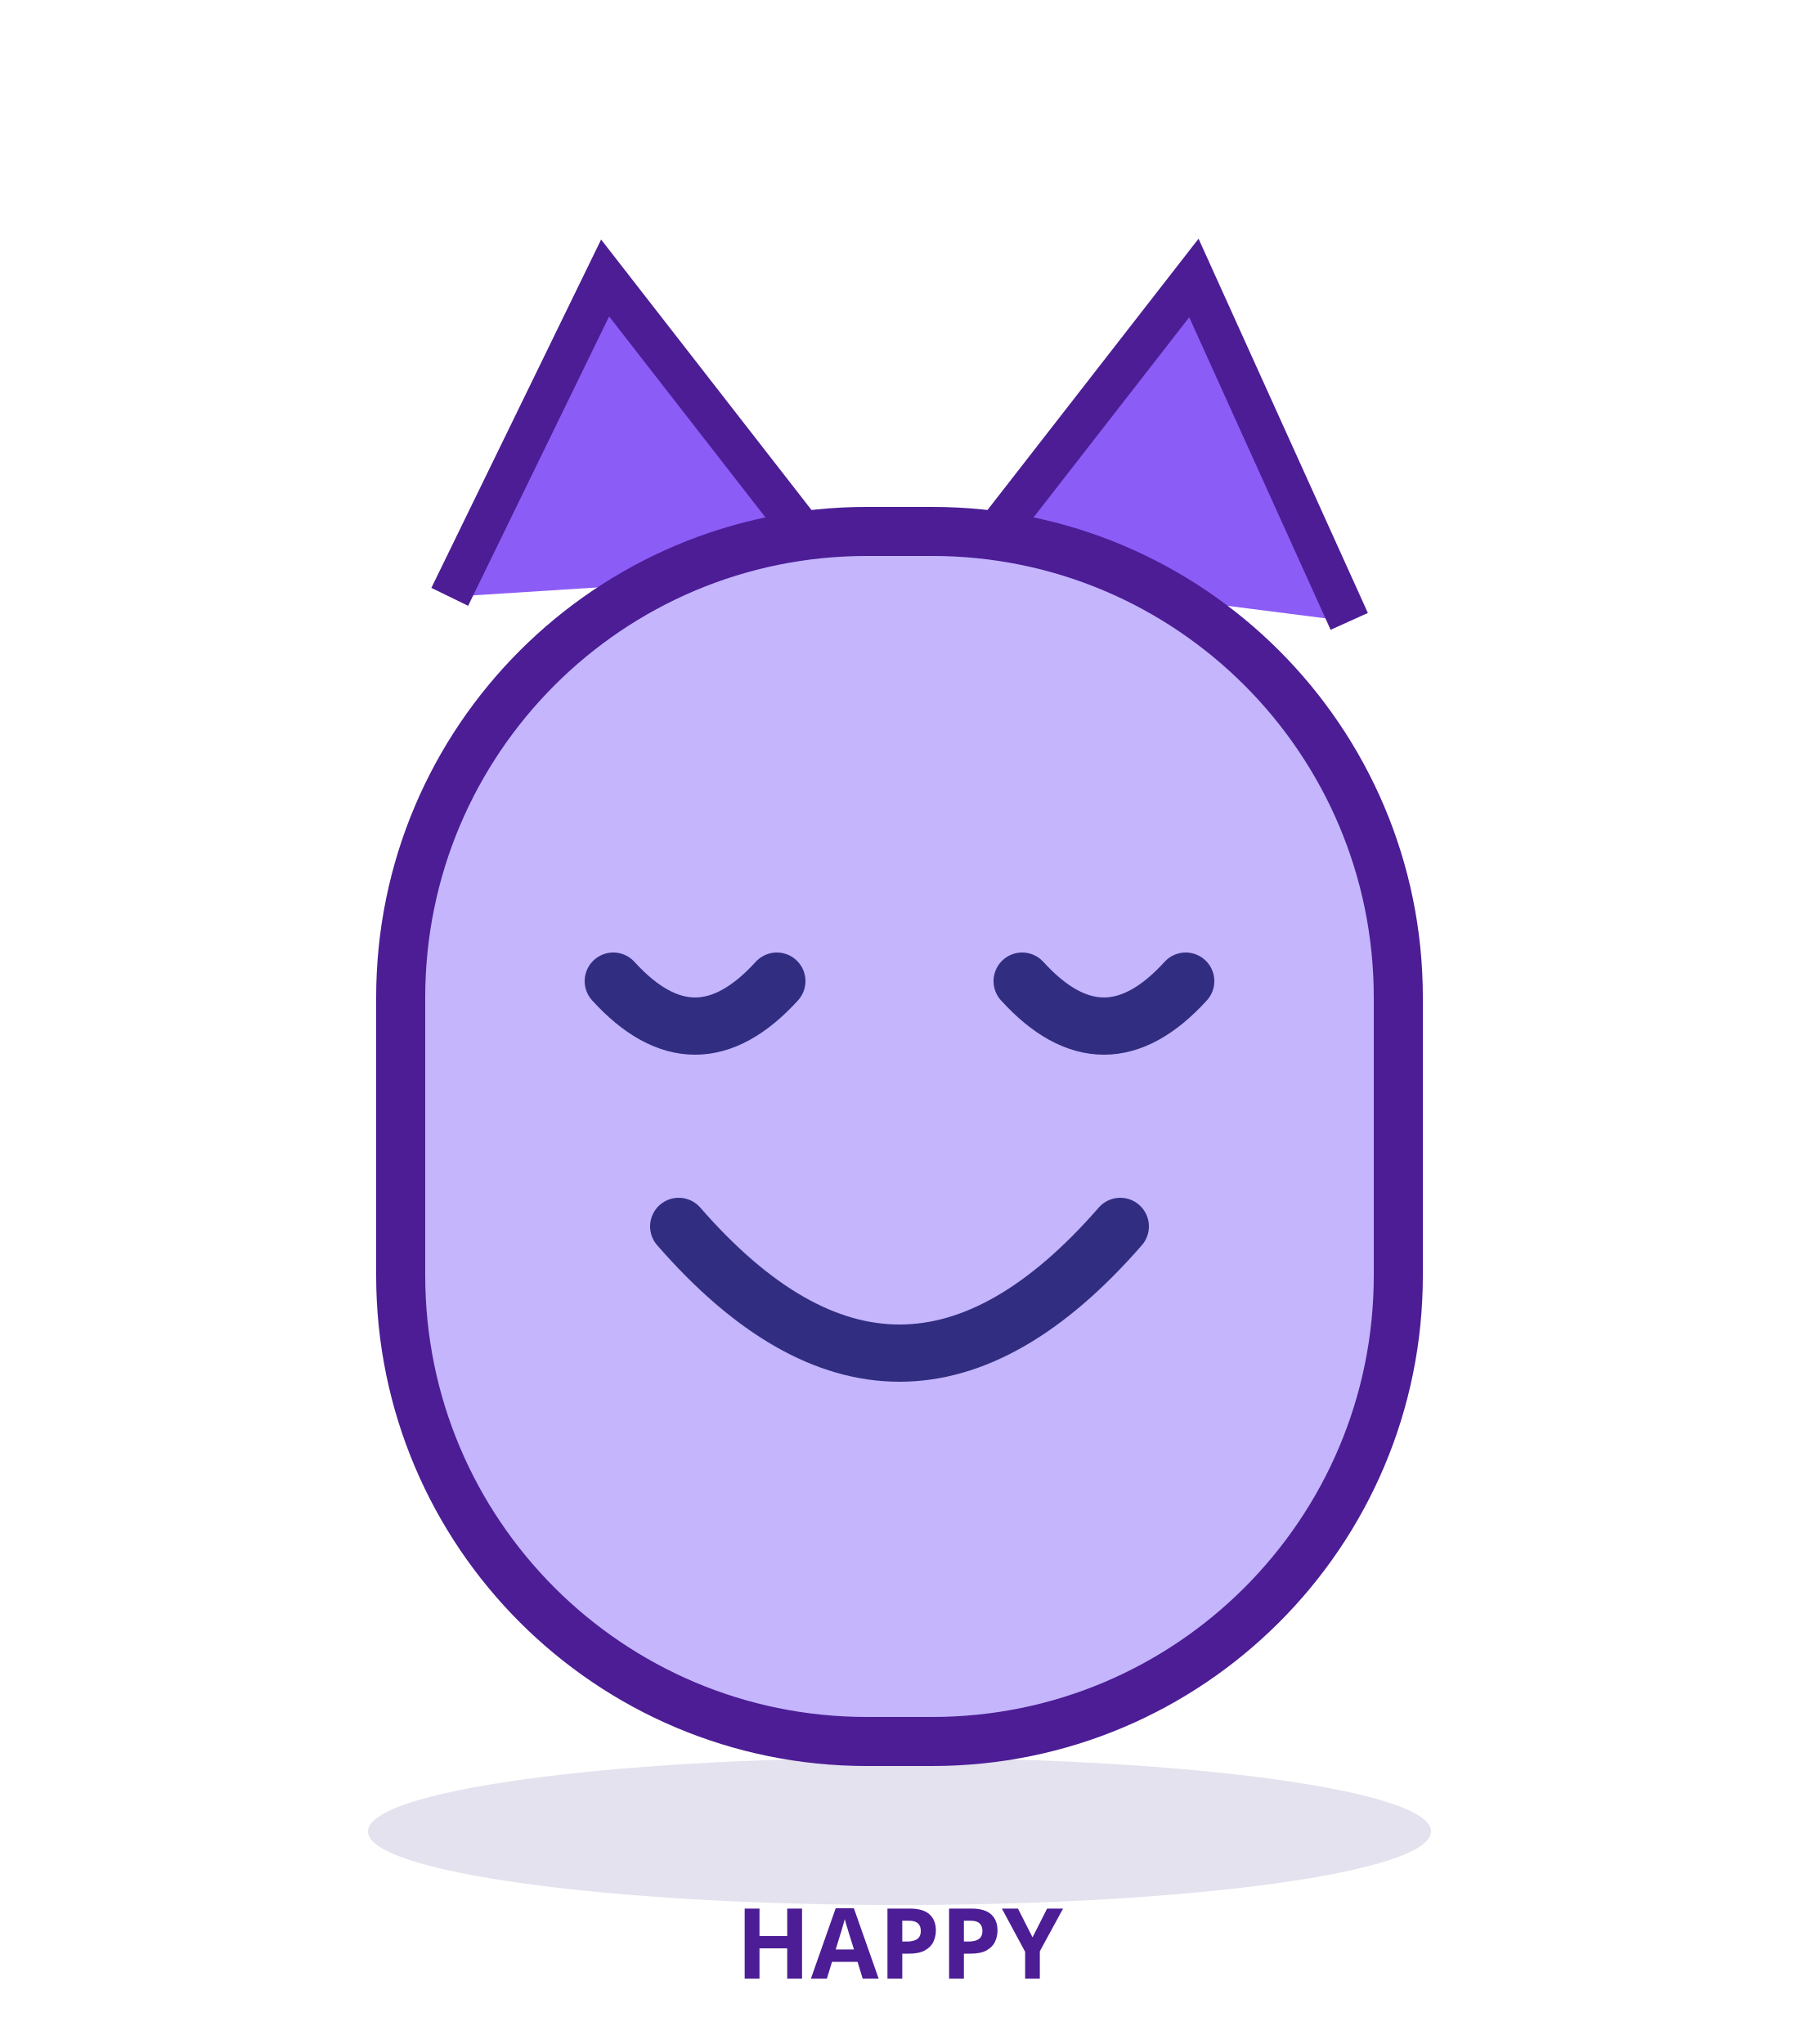
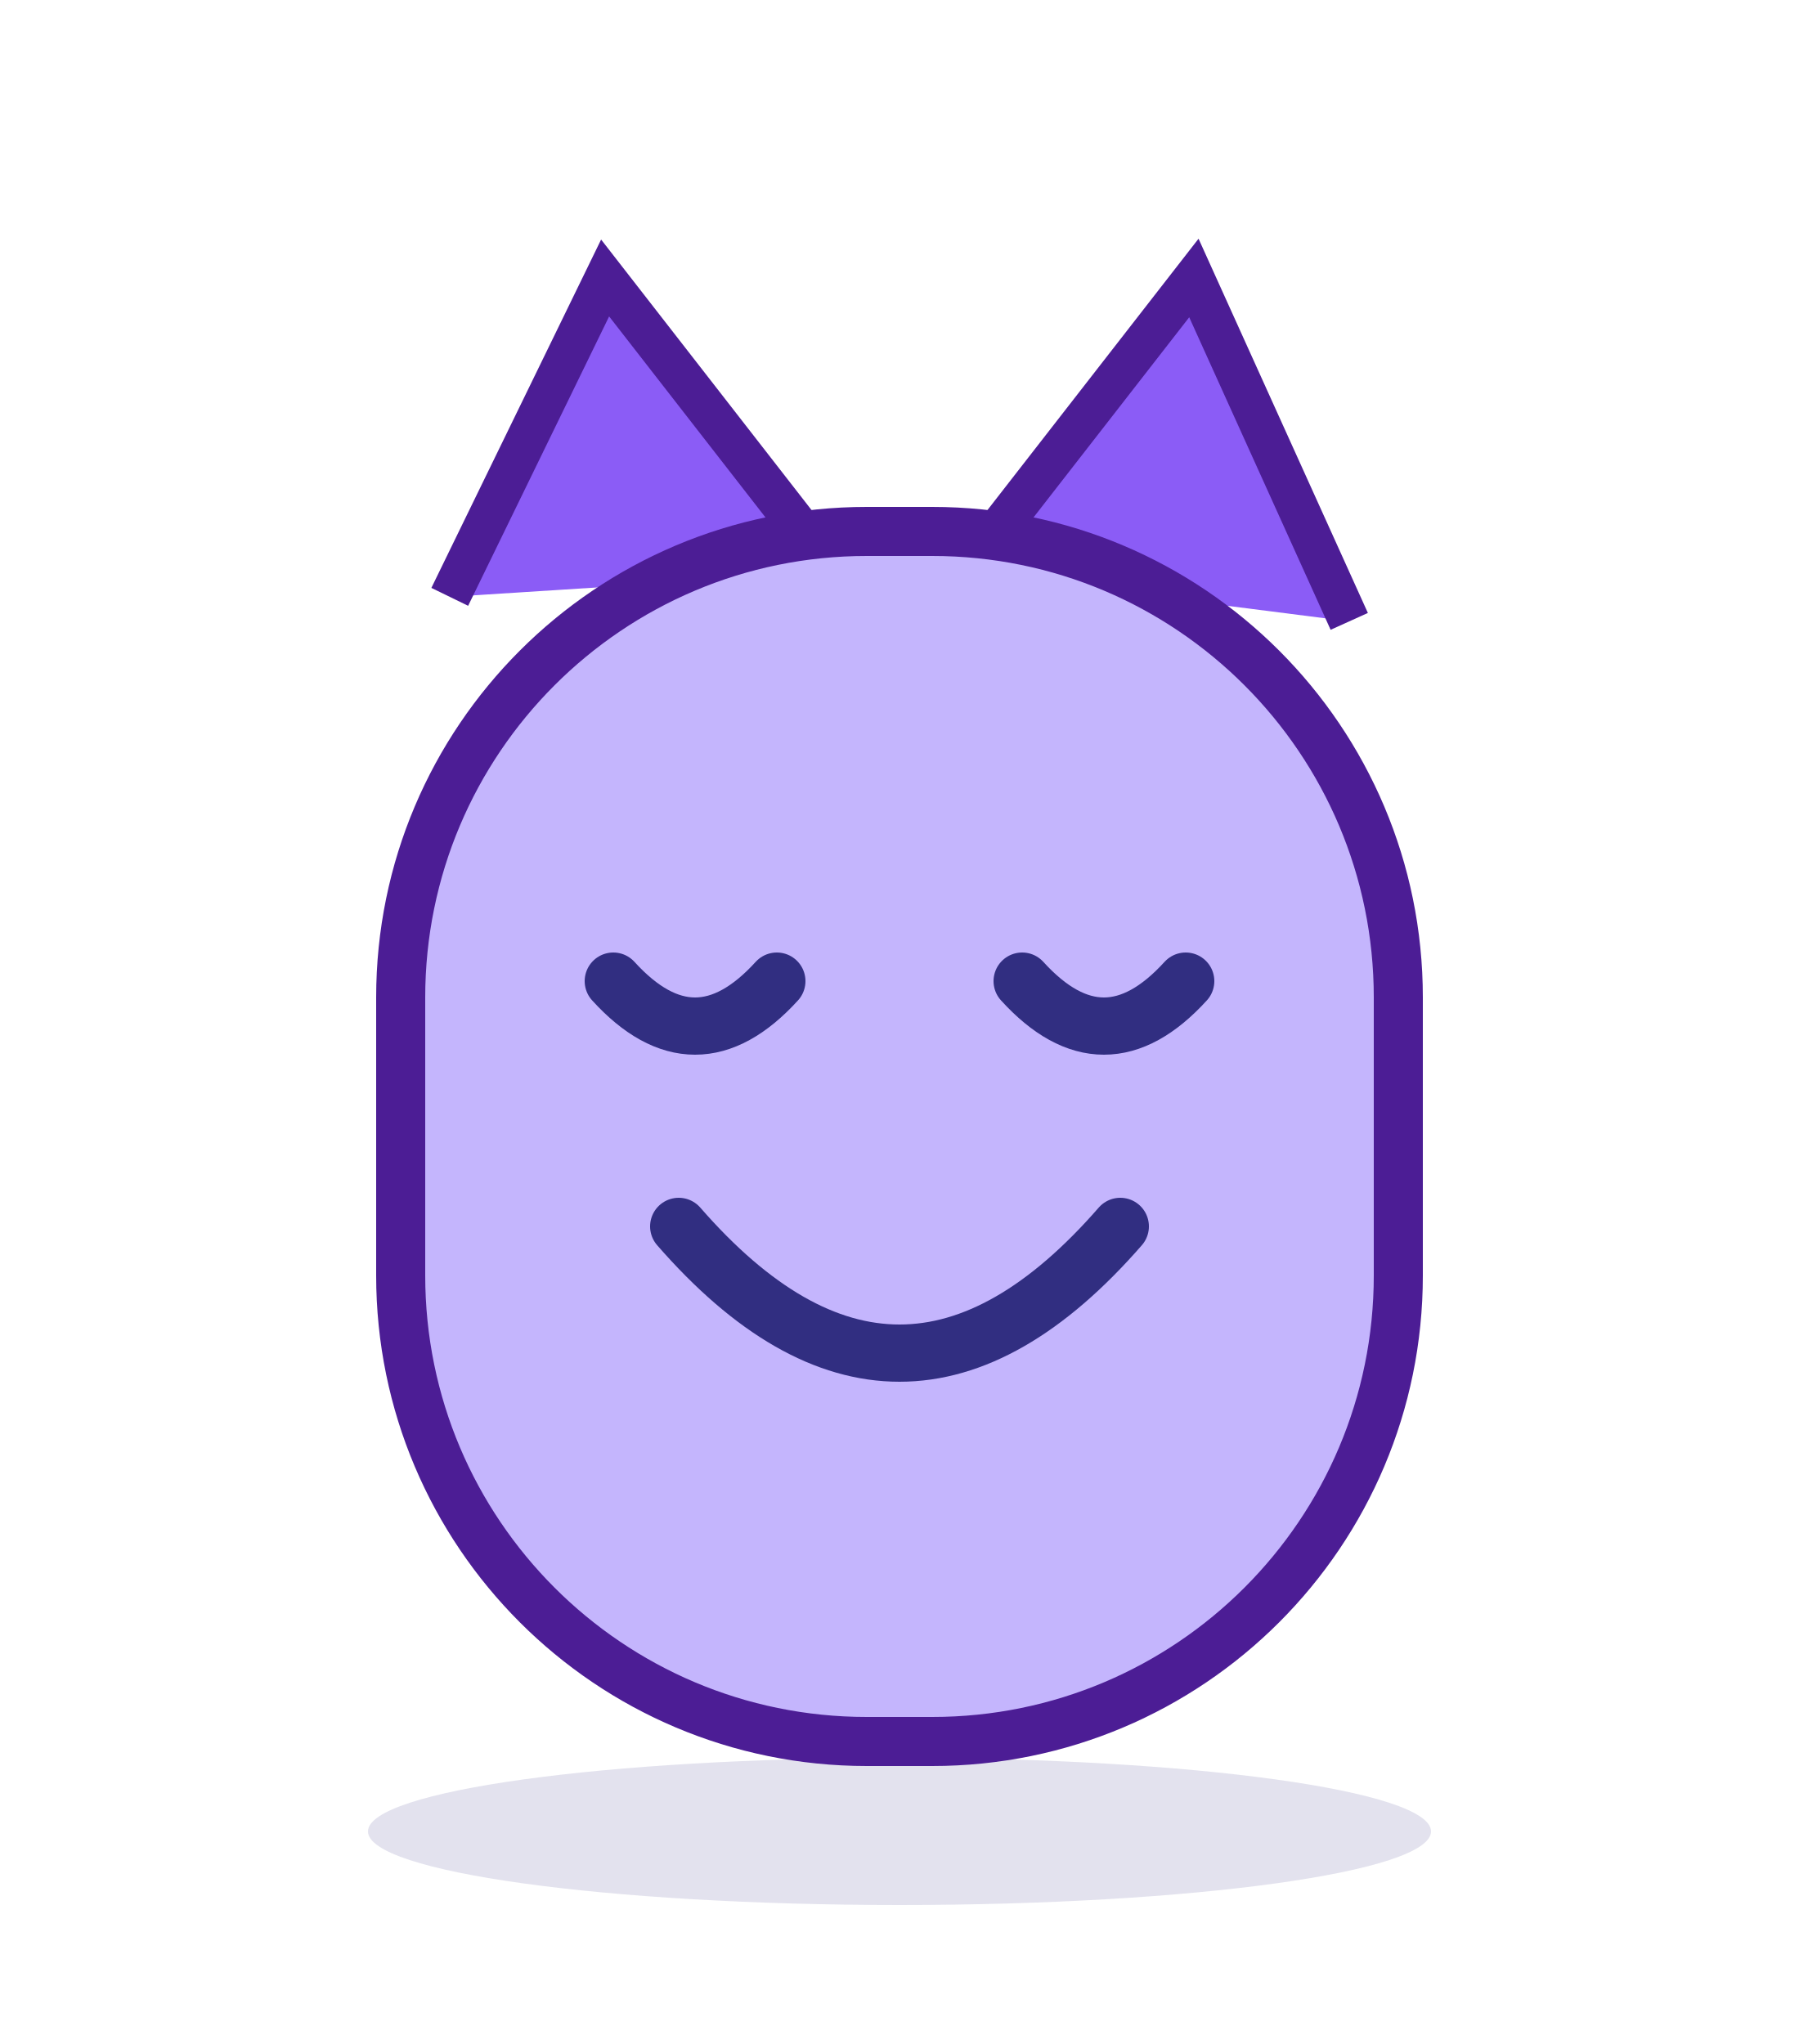
<svg xmlns="http://www.w3.org/2000/svg" viewBox="0 0 220 250">
  <ellipse cx="110" cy="224" rx="65" ry="9" fill="#312e81" opacity=".14" />
  <path d="M55 73 74 34l28 36M118 70l28-36 19 42" fill="#8b5cf6" stroke="#4c1d95" stroke-width="5" />
  <rect x="49" y="65" width="122" height="148" rx="57" fill="#c4b5fd" stroke="#4c1d95" stroke-width="6" />
  <path d="M75 120q10 11 20 0M125 120q10 11 20 0M83 150q27 31 54 0" fill="none" stroke="#312e81" stroke-width="7" stroke-linecap="round" />
-   <text x="110" y="242" text-anchor="middle" font-family="system-ui" font-size="12" font-weight="700" fill="#4c1d95">HAPPY</text>
</svg>
